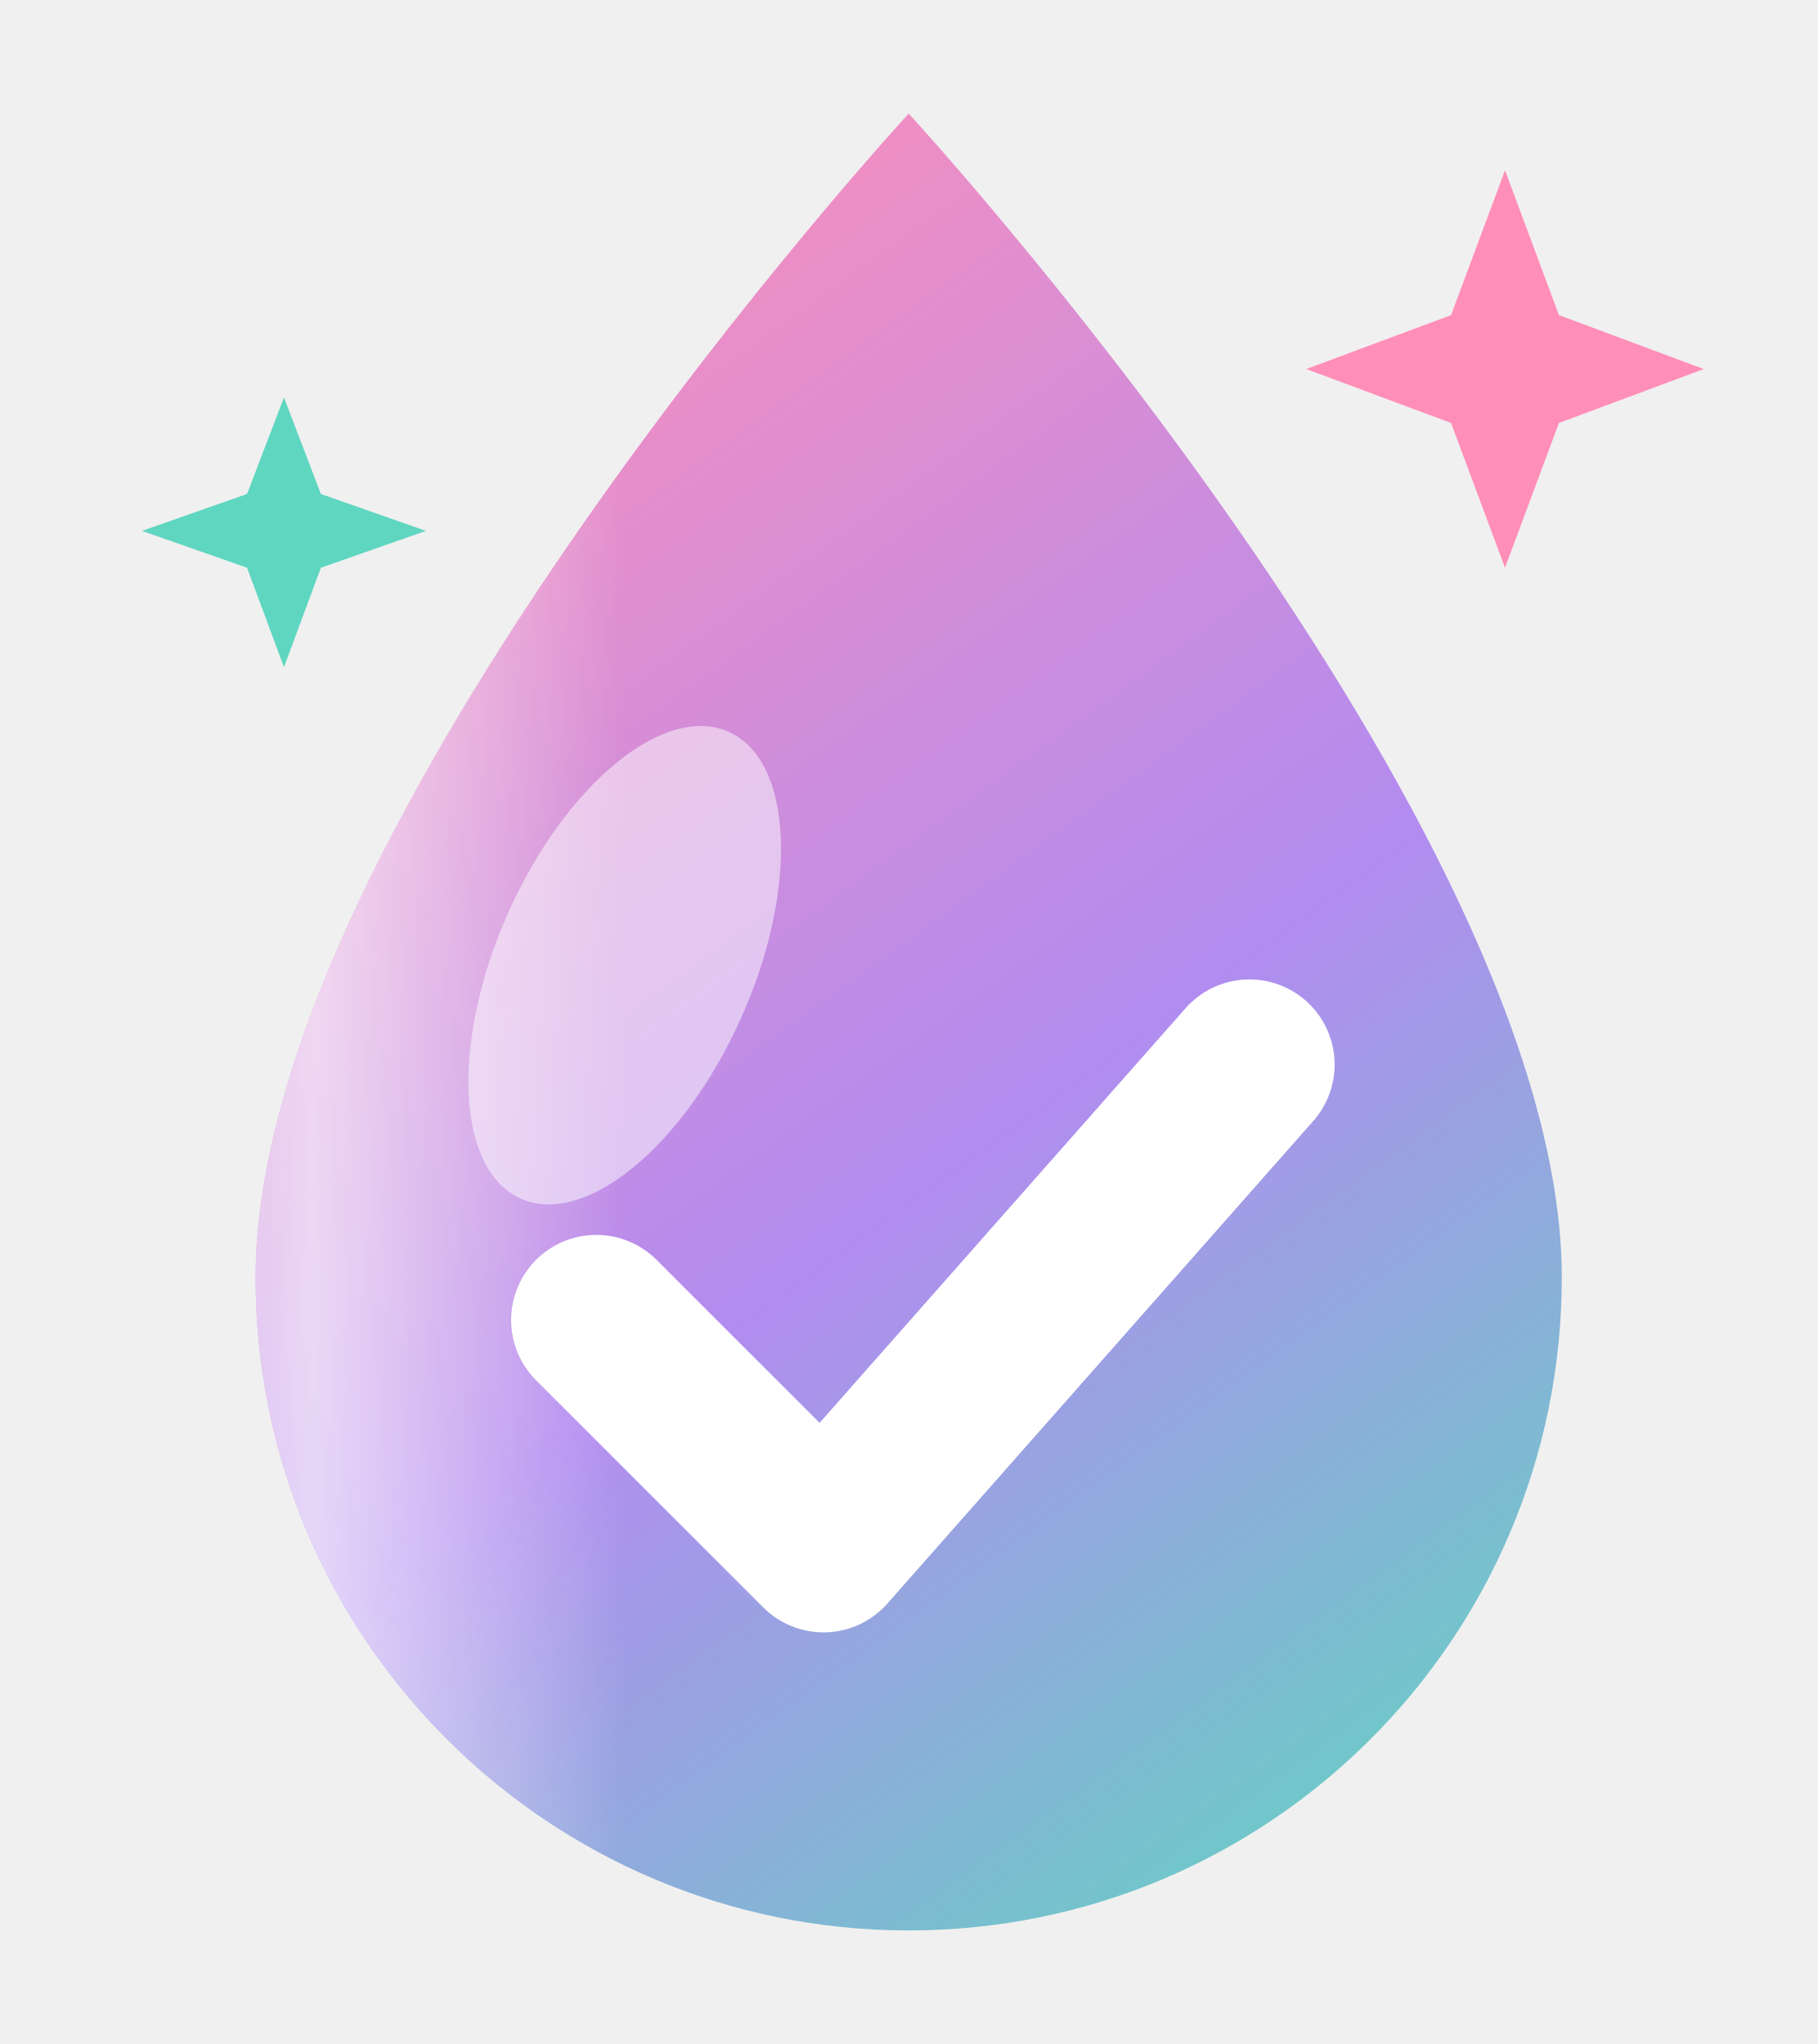
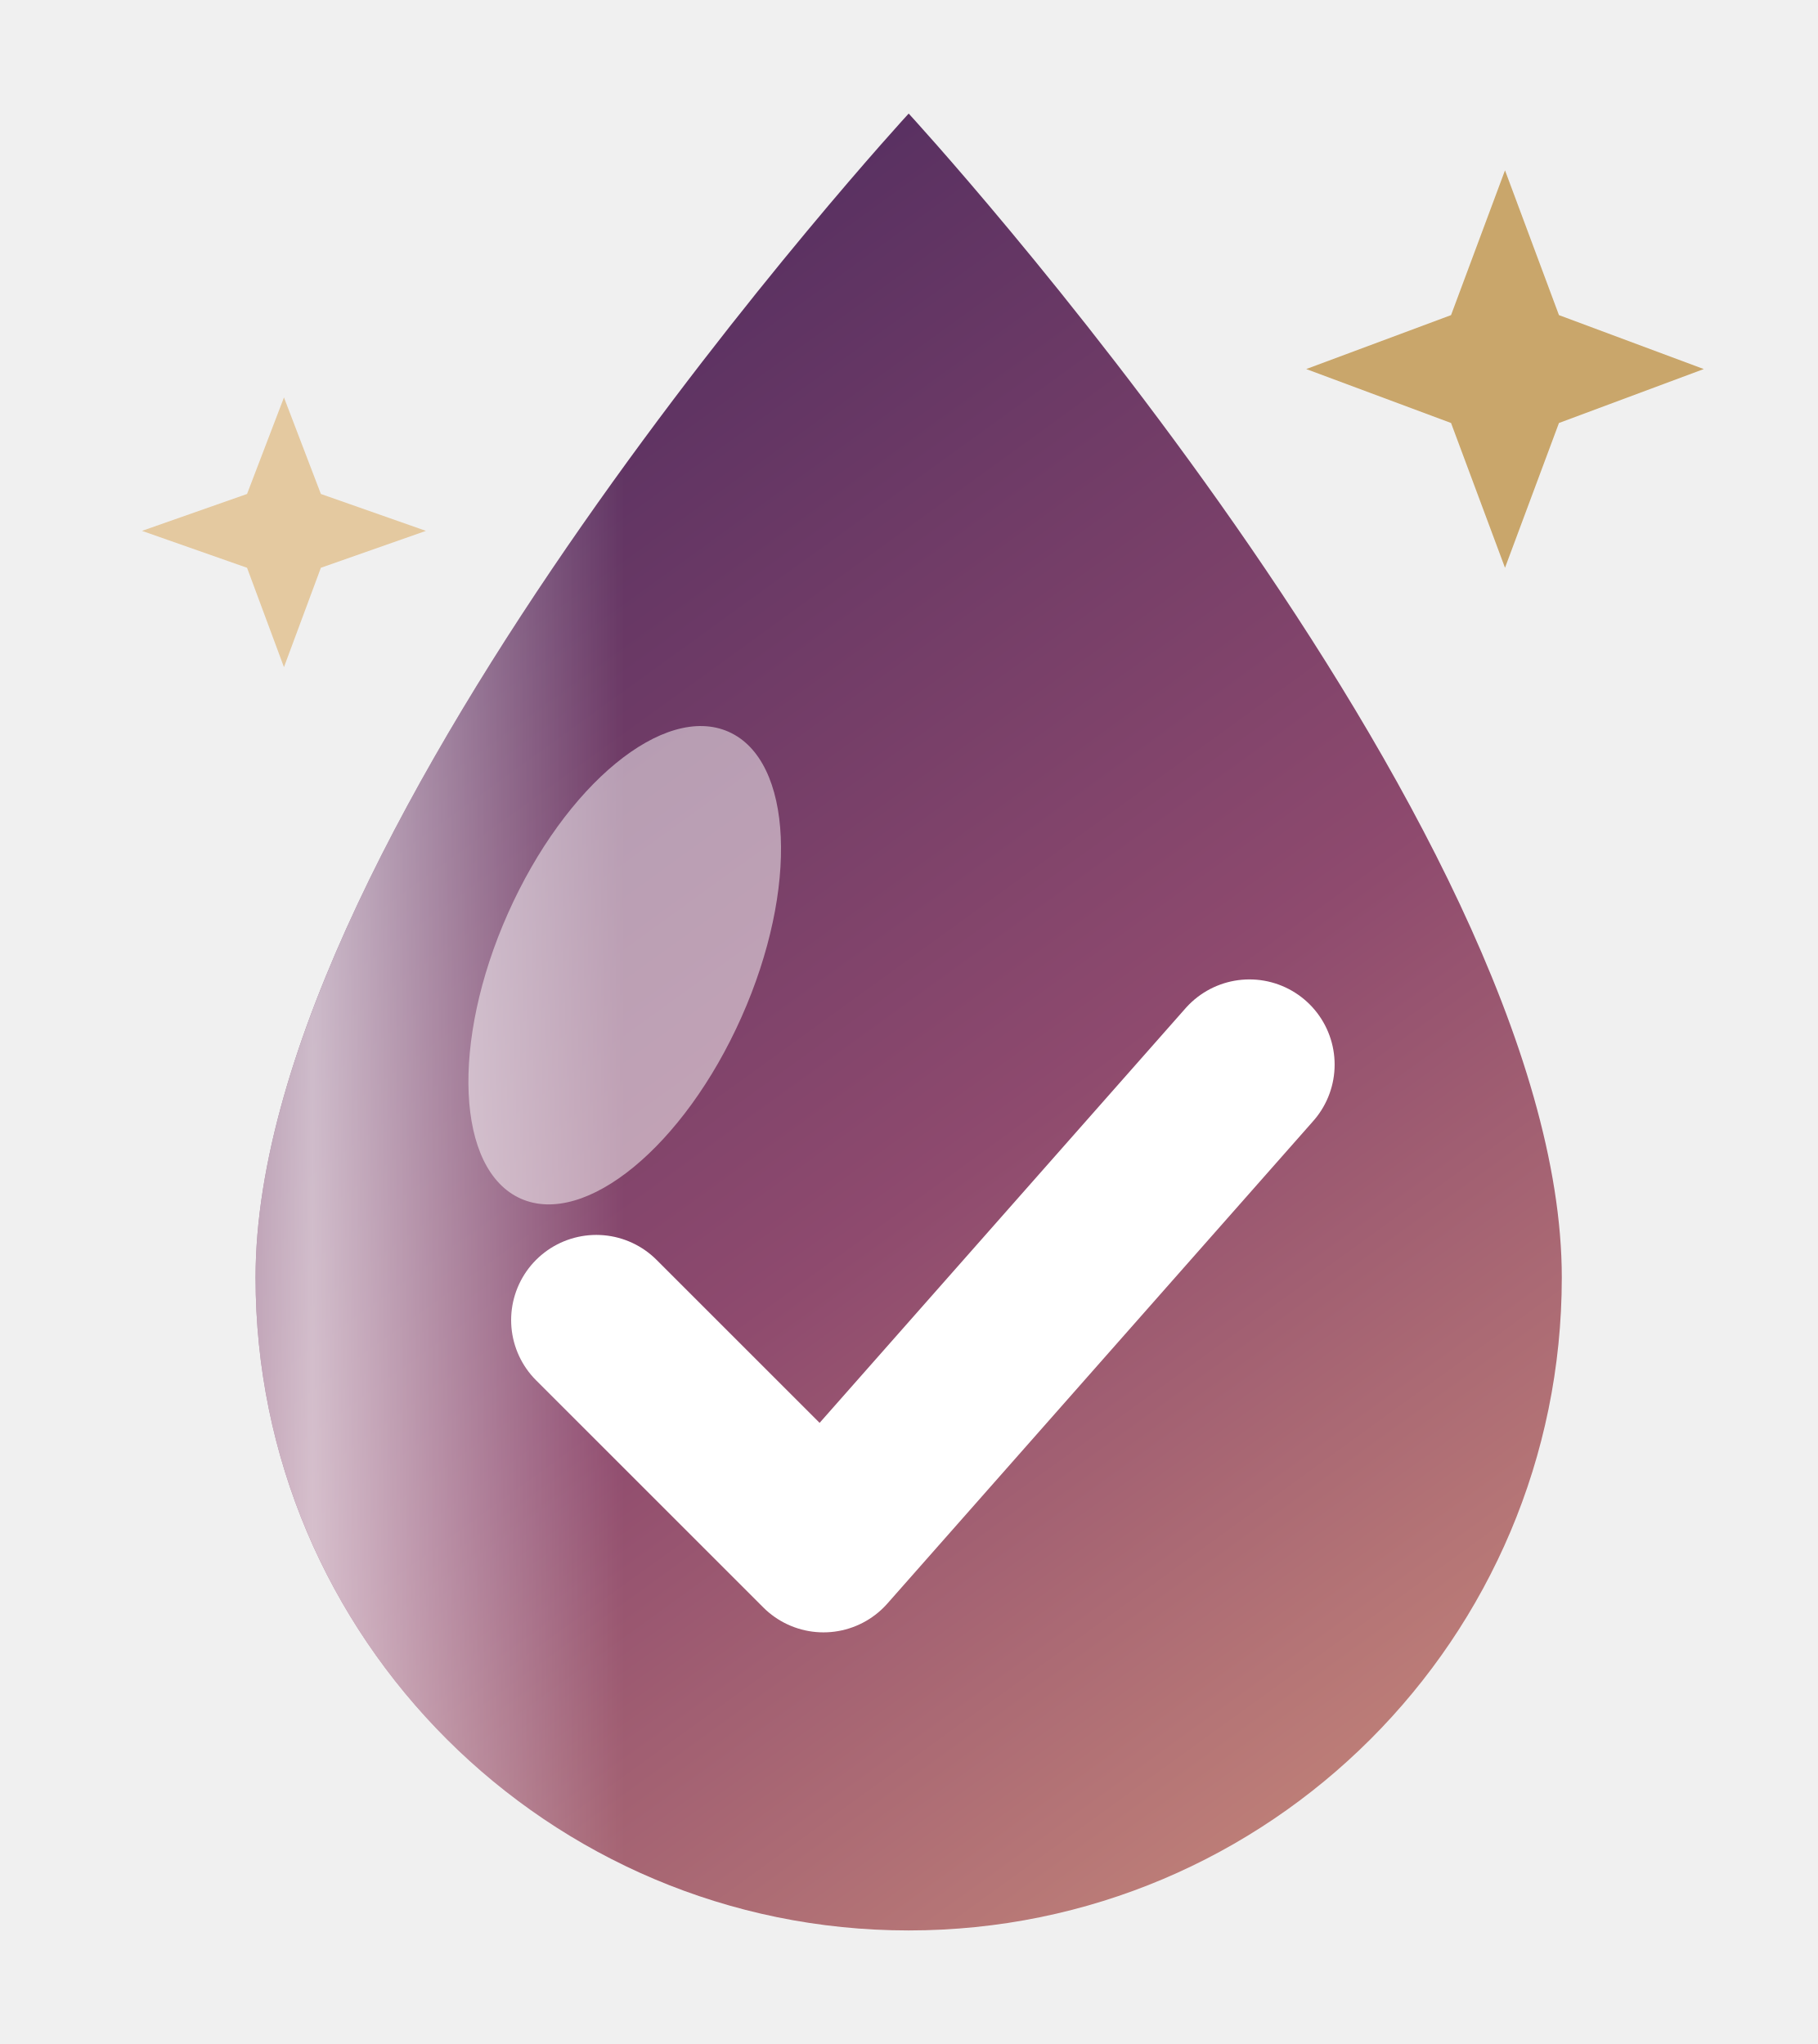
<svg xmlns="http://www.w3.org/2000/svg" viewBox="0 0 64 72" width="64" height="72">
  <defs>
    <linearGradient id="g" x1="12" y1="8" x2="54" y2="66" gradientUnits="userSpaceOnUse">
-       <stop offset="0" stop-color="#FF8FB8" />
-       <stop offset="0.55" stop-color="#B28CF0" />
-       <stop offset="1" stop-color="#5FD6C0" />
+       <stop offset="0" stop-color="#4B2A5E" />
+       <stop offset="0.55" stop-color="#8E4A6E" />
+       <stop offset="1" stop-color="#C98B7A" />
    </linearGradient>
    <linearGradient id="shine" x1="0" y1="0" x2="1" y2="0">
      <stop offset="0" stop-color="#fff" stop-opacity="0" />
      <stop offset="0.5" stop-color="#fff" stop-opacity="0.65" />
      <stop offset="1" stop-color="#fff" stop-opacity="0" />
    </linearGradient>
    <clipPath id="drop">
      <path d="M32 4C32 4 9 29 9 45a23 23 0 0 0 46 0C55 29 32 4 32 4Z" />
    </clipPath>
    <style>
      .float { animation: float 5s ease-in-out infinite; transform-origin: 32px 40px; }
      .sweep { animation: sweep 3.8s ease-in-out infinite; }
      .twinkle { animation: twinkle 2.6s ease-in-out infinite; transform-origin: 53px 14px; }
      .twinkle2 { animation: twinkle 2.6s ease-in-out 1.1s infinite; transform-origin: 10px 20px; }
      @keyframes float { 0%,100% { transform: translateY(0); } 50% { transform: translateY(-2.5px); } }
      @keyframes sweep { 0% { transform: translateX(-70px) skewX(-18deg); } 55%,100% { transform: translateX(70px) skewX(-18deg); } }
      @keyframes twinkle { 0%,100% { opacity: .25; transform: scale(.6); } 50% { opacity: 1; transform: scale(1.1); } }
    </style>
  </defs>
  <g class="float">
    <path d="M32 4C32 4 9 29 9 45a23 23 0 0 0 46 0C55 29 32 4 32 4Z" fill="url(#g)" />
    <g clip-path="url(#drop)">
      <rect class="sweep" x="0" y="0" width="22" height="72" fill="url(#shine)" />
    </g>
    <ellipse cx="22" cy="34" rx="4.5" ry="9" transform="rotate(24 22 34)" fill="#fff" opacity="0.5" />
    <path d="M21 46.5l8 8 15-17" fill="none" stroke="#fff" stroke-width="6" stroke-linecap="round" stroke-linejoin="round" />
  </g>
-   <path class="twinkle" d="M53 6l1.9 5.1L60 13l-5.1 1.9L53 20l-1.9-5.1L46 13l5.1-1.9Z" fill="#FF8FB8" />
-   <path class="twinkle2" d="M10 14l1.3 3.4L15 18.7l-3.7 1.3L10 23.5 8.7 20 5 18.7l3.7-1.3Z" fill="#5FD6C0" />
+   <path class="twinkle" d="M53 6l1.9 5.1L60 13l-5.1 1.9L53 20l-1.9-5.1L46 13l5.1-1.9Z" fill="#C9A66B" />
+   <path class="twinkle2" d="M10 14l1.3 3.4L15 18.7l-3.7 1.3L10 23.5 8.7 20 5 18.7l3.7-1.3Z" fill="#E4C9A0" />
</svg>
